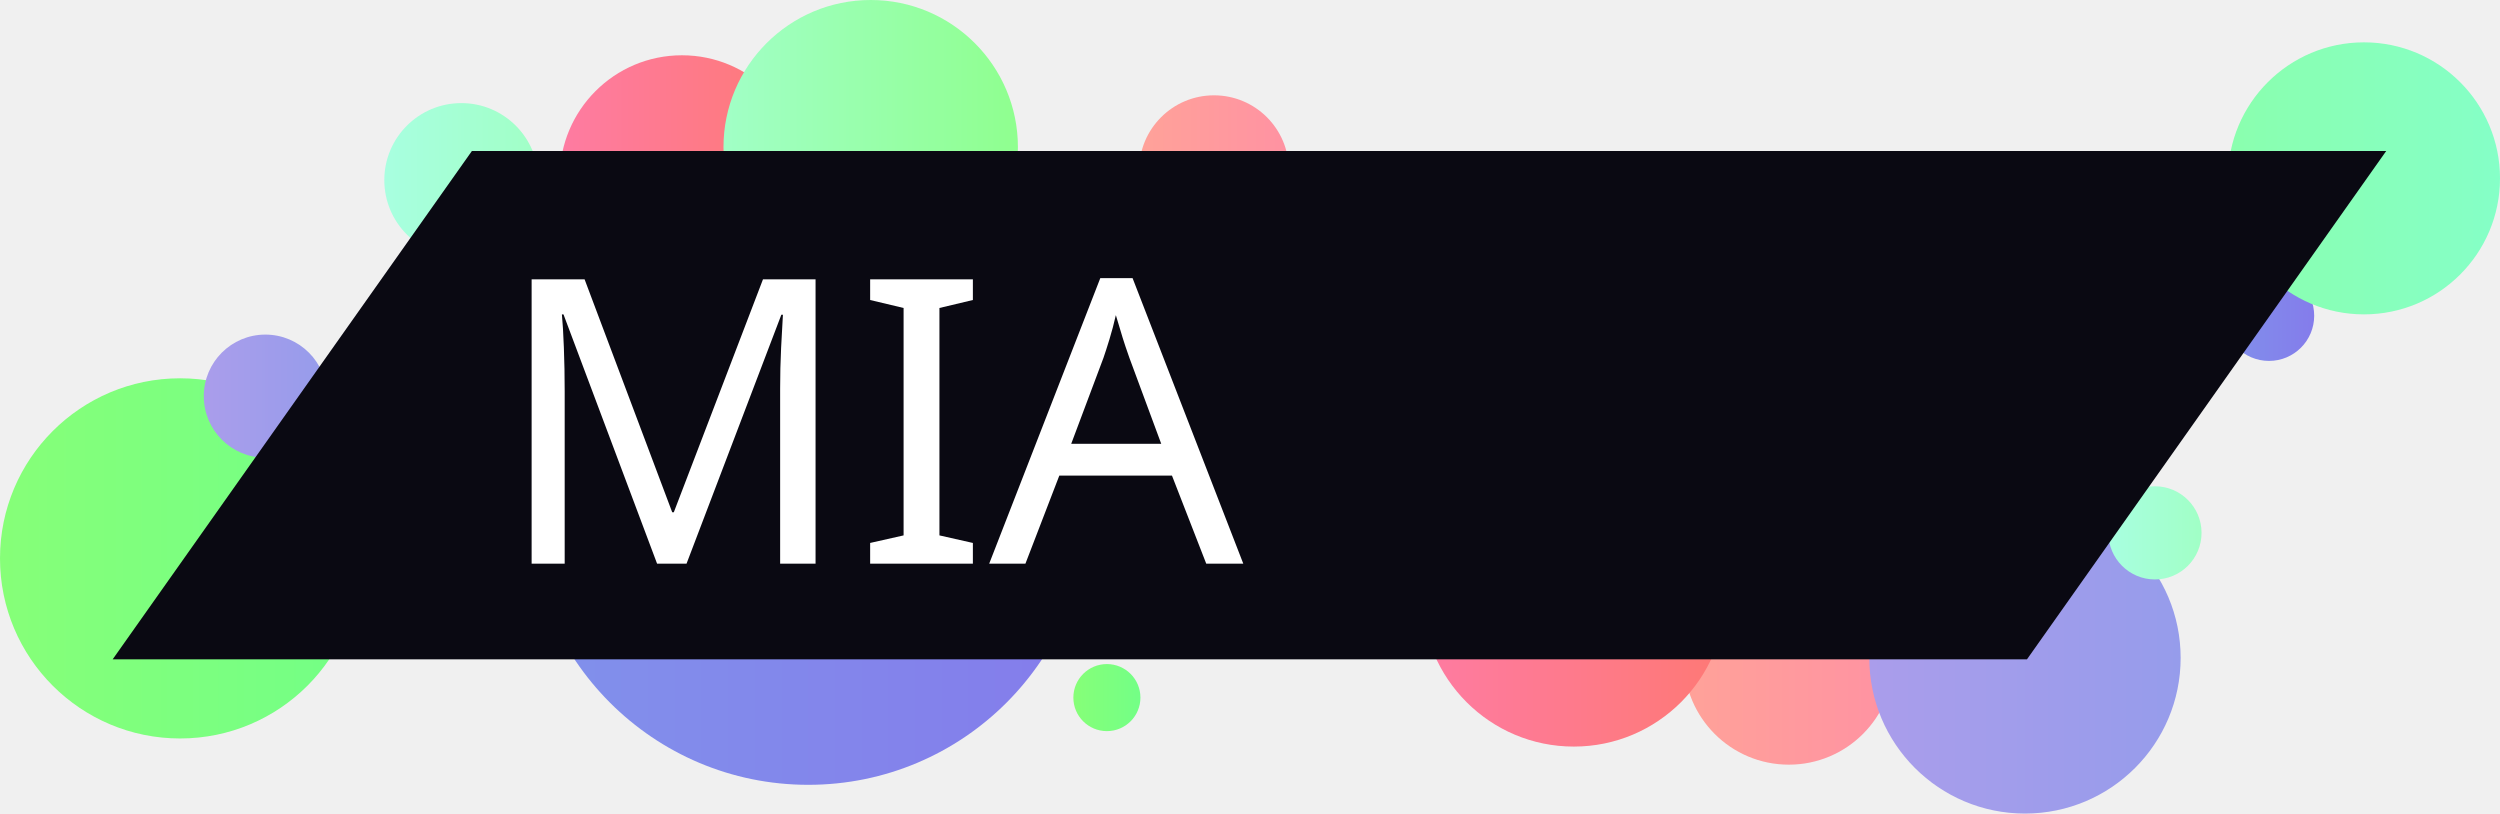
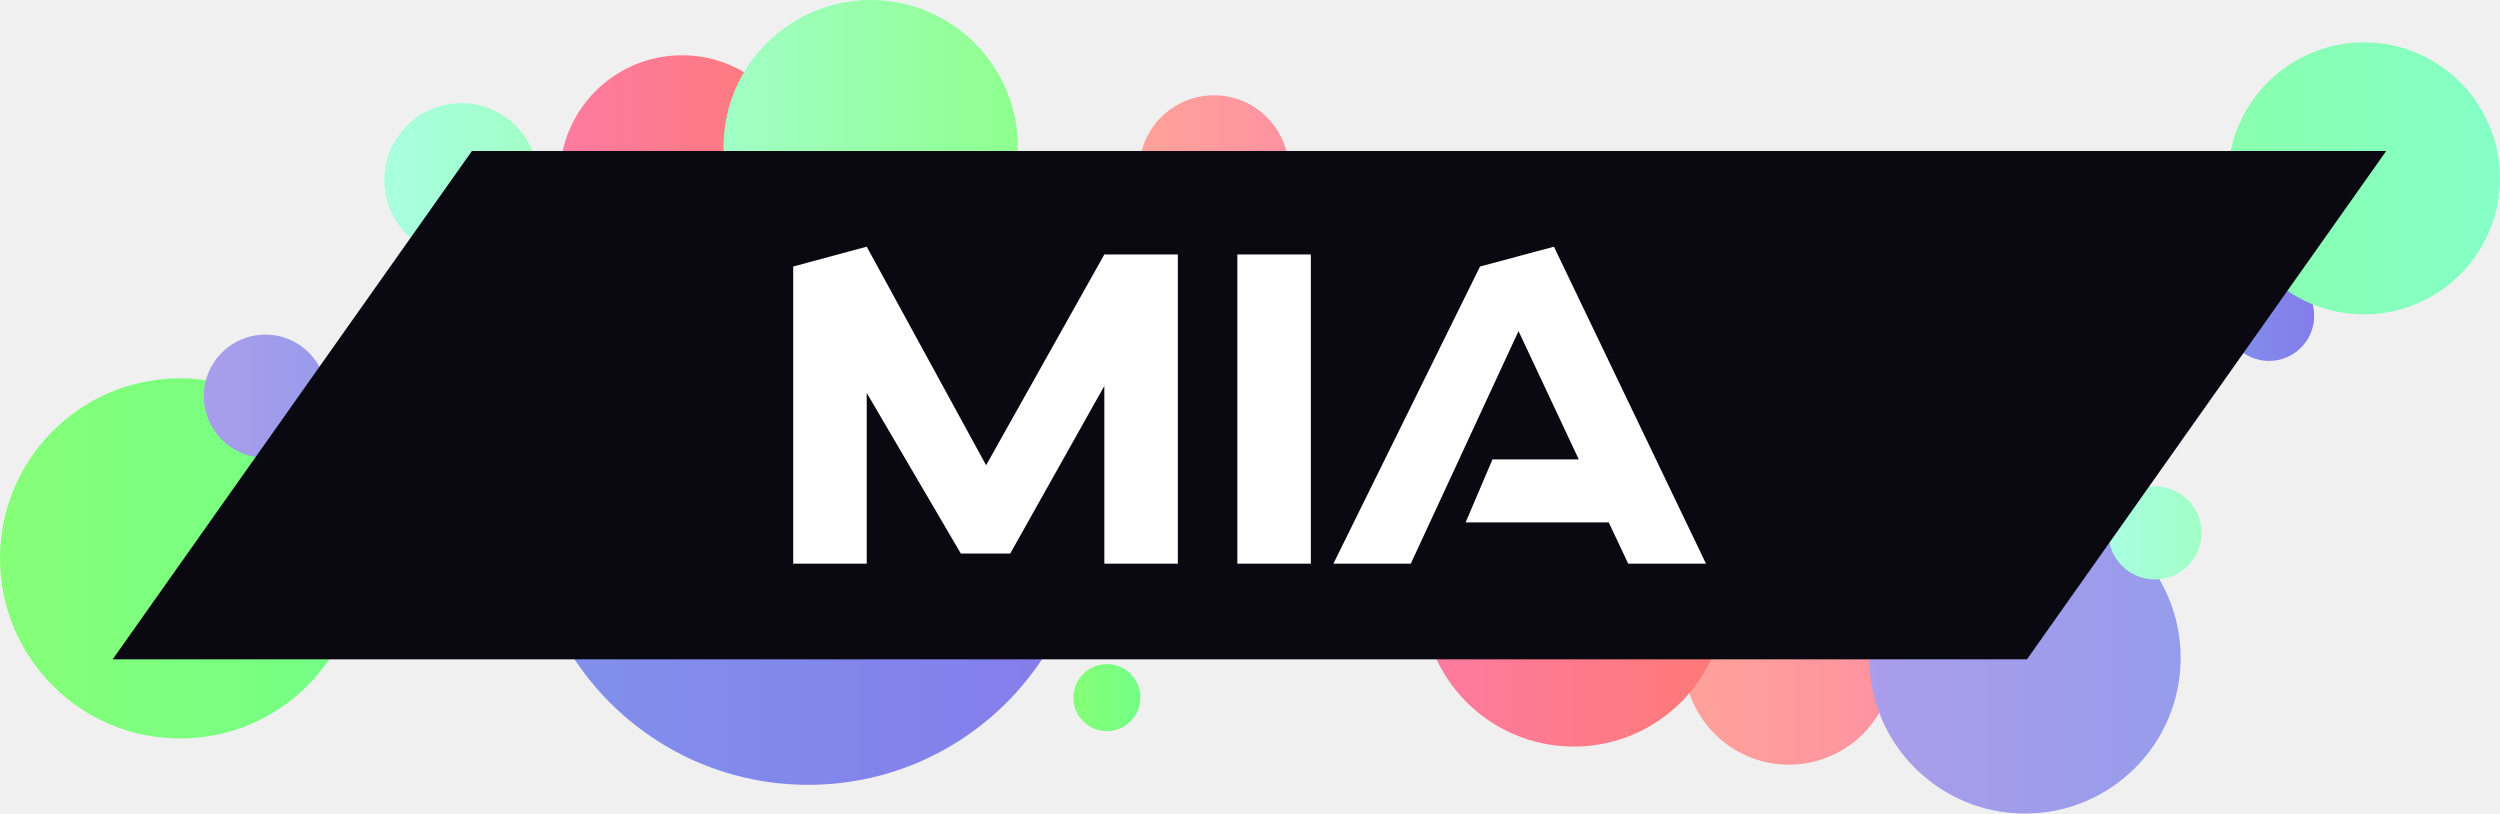
<svg xmlns="http://www.w3.org/2000/svg" xmlns:xlink="http://www.w3.org/1999/xlink" width="1205.306" height="392.237" viewBox="0 0 1205.306 392.237" version="1.1" id="svg5">
  <defs id="defs2">
    <linearGradient id="blue2">
      <stop style="stop-color:#8affae;stop-opacity:1" offset="0" id="stop3383" />
      <stop style="stop-color:#85ffc7;stop-opacity:1" offset="1" id="stop3385" />
    </linearGradient>
    <linearGradient id="blue1">
      <stop style="stop-color:#a8ffe0;stop-opacity:1" offset="0" id="stop2969" />
      <stop style="stop-color:#a1ffc6;stop-opacity:1" offset="1" id="stop2971" />
    </linearGradient>
    <linearGradient id="violet2">
      <stop style="stop-color:#8191eb;stop-opacity:1" offset="0" id="stop2827" />
      <stop style="stop-color:#847ceb;stop-opacity:1" offset="1" id="stop2829" />
    </linearGradient>
    <linearGradient id="violet1">
      <stop style="stop-color:#aa9deb;stop-opacity:1" offset="0" id="stop2685" />
      <stop style="stop-color:#969ceb;stop-opacity:1" offset="1" id="stop2687" />
    </linearGradient>
    <linearGradient id="green2">
      <stop style="stop-color:#86ff78;stop-opacity:1" offset="0" id="stop2463" />
      <stop style="stop-color:#73ff86;stop-opacity:1" offset="1" id="stop2465" />
    </linearGradient>
    <linearGradient id="red1">
      <stop style="stop-color:#ffa299;stop-opacity:1" offset="0" id="stop2163" />
      <stop style="stop-color:#ff92a2;stop-opacity:1" offset="1" id="stop2165" />
    </linearGradient>
    <linearGradient id="green1">
      <stop style="stop-color:#a1ffc6;stop-opacity:1" offset="0" id="stop2040" />
      <stop style="stop-color:#8fff8f;stop-opacity:1" offset="1" id="stop2042" />
    </linearGradient>
    <linearGradient id="red2">
      <stop style="stop-color:#fe7ba2;stop-opacity:1" offset="0" id="stop1901" />
      <stop style="stop-color:#fe7975;stop-opacity:1" offset="1" id="stop1903" />
    </linearGradient>
    <linearGradient xlink:href="#red1" id="linearGradient1280" x1="726.936" y1="418.137" x2="815.646" y2="418.137" gradientUnits="userSpaceOnUse" gradientTransform="matrix(1.139126,0,0,1.139126,617.0148,177.3607)" />
    <linearGradient xlink:href="#red2" id="linearGradient1833" gradientUnits="userSpaceOnUse" x1="726.936" y1="418.137" x2="815.646" y2="418.137" gradientTransform="matrix(1.328136,0,0,1.328136,-62.41663,-134.2463)" />
    <linearGradient xlink:href="#green1" id="linearGradient2046" x1="1079.42" y1="406.769" x2="1164.55" y2="406.769" gradientUnits="userSpaceOnUse" gradientTransform="matrix(1.667464,0,0,1.667464,-817.9093,-271.761)" />
    <linearGradient xlink:href="#green2" id="linearGradient2469" x1="868.942" y1="273.408" x2="961.226" y2="273.408" gradientUnits="userSpaceOnUse" gradientTransform="matrix(1.881684,0,0,1.881684,-1001.896,90.27847)" />
    <linearGradient xlink:href="#violet1" id="linearGradient2691" x1="1041.238" y1="618.476" x2="1134.771" y2="618.476" gradientUnits="userSpaceOnUse" gradientTransform="matrix(1.604863,0,0,1.604863,-136.6398,-339.8503)" />
    <linearGradient xlink:href="#violet2" id="linearGradient2833" x1="602.781" y1="631.612" x2="697.831" y2="631.612" gradientUnits="userSpaceOnUse" gradientTransform="matrix(2.84362,0,0,2.84362,-826.3719,-1217.292)" />
    <linearGradient xlink:href="#blue1" id="linearGradient2975" x1="571.434" y1="287.859" x2="645.692" y2="287.859" gradientUnits="userSpaceOnUse" gradientTransform="translate(247.0288,134.5151)" />
    <linearGradient xlink:href="#blue2" id="linearGradient3389" x1="460.583" y1="451.804" x2="552.212" y2="451.804" gradientUnits="userSpaceOnUse" gradientTransform="matrix(1.431356,0,0,1.431356,1048.07,-225.1671)" />
    <linearGradient xlink:href="#red1" id="linearGradient6771" gradientUnits="userSpaceOnUse" gradientTransform="matrix(0.8135174,0,0,0.8135174,591.0171,77.41262)" x1="726.936" y1="418.137" x2="815.646" y2="418.137" />
    <linearGradient xlink:href="#red2" id="linearGradient6825" gradientUnits="userSpaceOnUse" gradientTransform="matrix(1.648241,0,0,1.648241,120.6678,-66.82033)" x1="726.936" y1="418.137" x2="815.646" y2="418.137" />
    <linearGradient xlink:href="#violet2" id="linearGradient7045" gradientUnits="userSpaceOnUse" gradientTransform="matrix(0.4584607,0,0,0.4584607,1428.972,198.1865)" x1="602.781" y1="631.612" x2="697.831" y2="631.612" />
    <linearGradient xlink:href="#blue1" id="linearGradient7099" gradientUnits="userSpaceOnUse" gradientTransform="matrix(0.6049125,0,0,0.6049125,1304.003,418.3138)" x1="571.434" y1="287.859" x2="645.692" y2="287.859" />
    <linearGradient xlink:href="#violet1" id="linearGradient7153" gradientUnits="userSpaceOnUse" gradientTransform="matrix(0.6346663,0,0,0.6346663,70.58943,134.0042)" x1="1041.238" y1="618.476" x2="1134.771" y2="618.476" />
    <linearGradient xlink:href="#green2" id="linearGradient7207" gradientUnits="userSpaceOnUse" gradientTransform="matrix(0.3504151,0,0,0.3504151,846.1746,576.056)" x1="868.942" y1="273.408" x2="961.226" y2="273.408" />
  </defs>
  <g id="layer3" style="display:inline" transform="translate(-633.1769,-335.5357)">
    <circle style="fill:url(#linearGradient1280);fill-opacity:1;stroke-width:4.557" id="path1192" cx="1495.613" cy="653.672" r="50.526" />
    <circle style="fill:url(#linearGradient6771);fill-opacity:1;stroke-width:3.254" id="path1192-7" cx="1218.476" cy="417.574" r="36.084" />
    <circle style="fill:url(#linearGradient1833);fill-opacity:1;stroke-width:5.313" id="path1192-5" cx="961.963" cy="421.097" r="58.91" />
    <circle style="fill:url(#linearGradient6825);fill-opacity:1;stroke-width:6.593" id="path1192-5-5" cx="1391.942" cy="622.371" r="73.108" />
    <circle style="fill:url(#linearGradient2046);fill-opacity:1;stroke-width:6.67" id="path2038" cx="1052.96" cy="406.511" r="70.976" />
    <circle style="fill:url(#linearGradient2469);fill-opacity:1;stroke-width:7.527" id="path2381" cx="720.002" cy="604.745" r="86.825" />
    <circle style="fill:url(#linearGradient7207);fill-opacity:1;stroke-width:1.402" id="path2381-6" cx="1166.834" cy="671.862" r="16.169" />
    <circle style="fill:url(#linearGradient2691);fill-opacity:1;stroke-width:6.419" id="path2603" cx="1609.458" cy="652.718" r="75.054" />
    <circle style="fill:url(#linearGradient7153);fill-opacity:1;stroke-width:2.539" id="path2603-3" cx="761.109" cy="526.53" r="29.681" />
    <circle style="fill:url(#linearGradient2833);fill-opacity:1;stroke-width:11.374" id="path2745" cx="1022.852" cy="578.772" r="135.143" />
    <circle style="fill:url(#linearGradient7045);fill-opacity:1;stroke-width:1.834" id="path2745-9" cx="1727.112" cy="487.756" r="21.788" />
    <circle style="fill:url(#linearGradient2975);fill-opacity:1;stroke-width:4" id="path2887" cx="855.592" cy="422.374" r="37.129" />
    <circle style="fill:url(#linearGradient7099);fill-opacity:1;stroke-width:2.42" id="path2887-7" cx="1672.131" cy="592.443" r="22.46" />
    <circle style="fill:url(#linearGradient3389);fill-opacity:1;stroke-width:5.725" id="path3301" cx="1772.906" cy="421.525" r="65.577" />
  </g>
  <g id="layer4" style="display:inline" transform="translate(-633.1769,-335.5357)">
    <g id="g6718" transform="translate(162.6687,-385.6902)">
      <path id="rect3523" style="fill:#0a0912;stroke-width:4" d="M 698.031,794.017 H 1620.961 L 1447.76,1039.097 H 524.83 Z" />
-       <text xml:space="preserve" style="font-style:normal;font-weight:normal;font-size:192px;line-height:1.25;font-family:sans-serif;text-align:center;text-anchor:middle;fill:#000000;fill-opacity:1;stroke:none" x="1063.872" y="992.973" id="text6328">
-         <tspan id="tspan6326" x="1063.872" y="992.973" style="font-style:normal;font-variant:normal;font-weight:normal;font-stretch:normal;font-size:192px;font-family:'a Atmospheric';-inkscape-font-specification:'a Atmospheric';text-align:center;text-anchor:middle;fill:#ffffff;fill-opacity:1">MIA</tspan>
-       </text>
+       <path style="font-size:192px;line-height:1.25;font-family:'a Atmospheric';-inkscape-font-specification:'a Atmospheric';text-align:center;text-anchor:middle;fill:#ffffff" d="m 1002.934,843.91 h 35.438 v 149.062 h -35.438 v -85.688 l -45.375,80.812 h -23.812 l -45.375,-77.438 v 82.312 h -35.438 v -143.25 l 35.438,-9.562 57.562,105.375 z m 64.125,0 h 35.438 v 149.062 h -35.438 z m 110.062,129.188 12.938,-30.375 h 41.625 l -29.062,-61.875 -51.938,112.125 h -37.312 l 70.688,-143.25 35.625,-9.562 73.312,152.812 h -37.5 l -9.375,-19.875 z" id="text6328" aria-label="MIA" />
    </g>
  </g>
  <g id="layer2" style="display:none" transform="translate(-633.1769,-335.5357)">
    <rect style="fill:none;stroke:#000000;stroke-width:2.718;stroke-opacity:1" id="rect6850" width="1207.751" height="395.265" x="631.689" y="333.234" />
  </g>
</svg>
